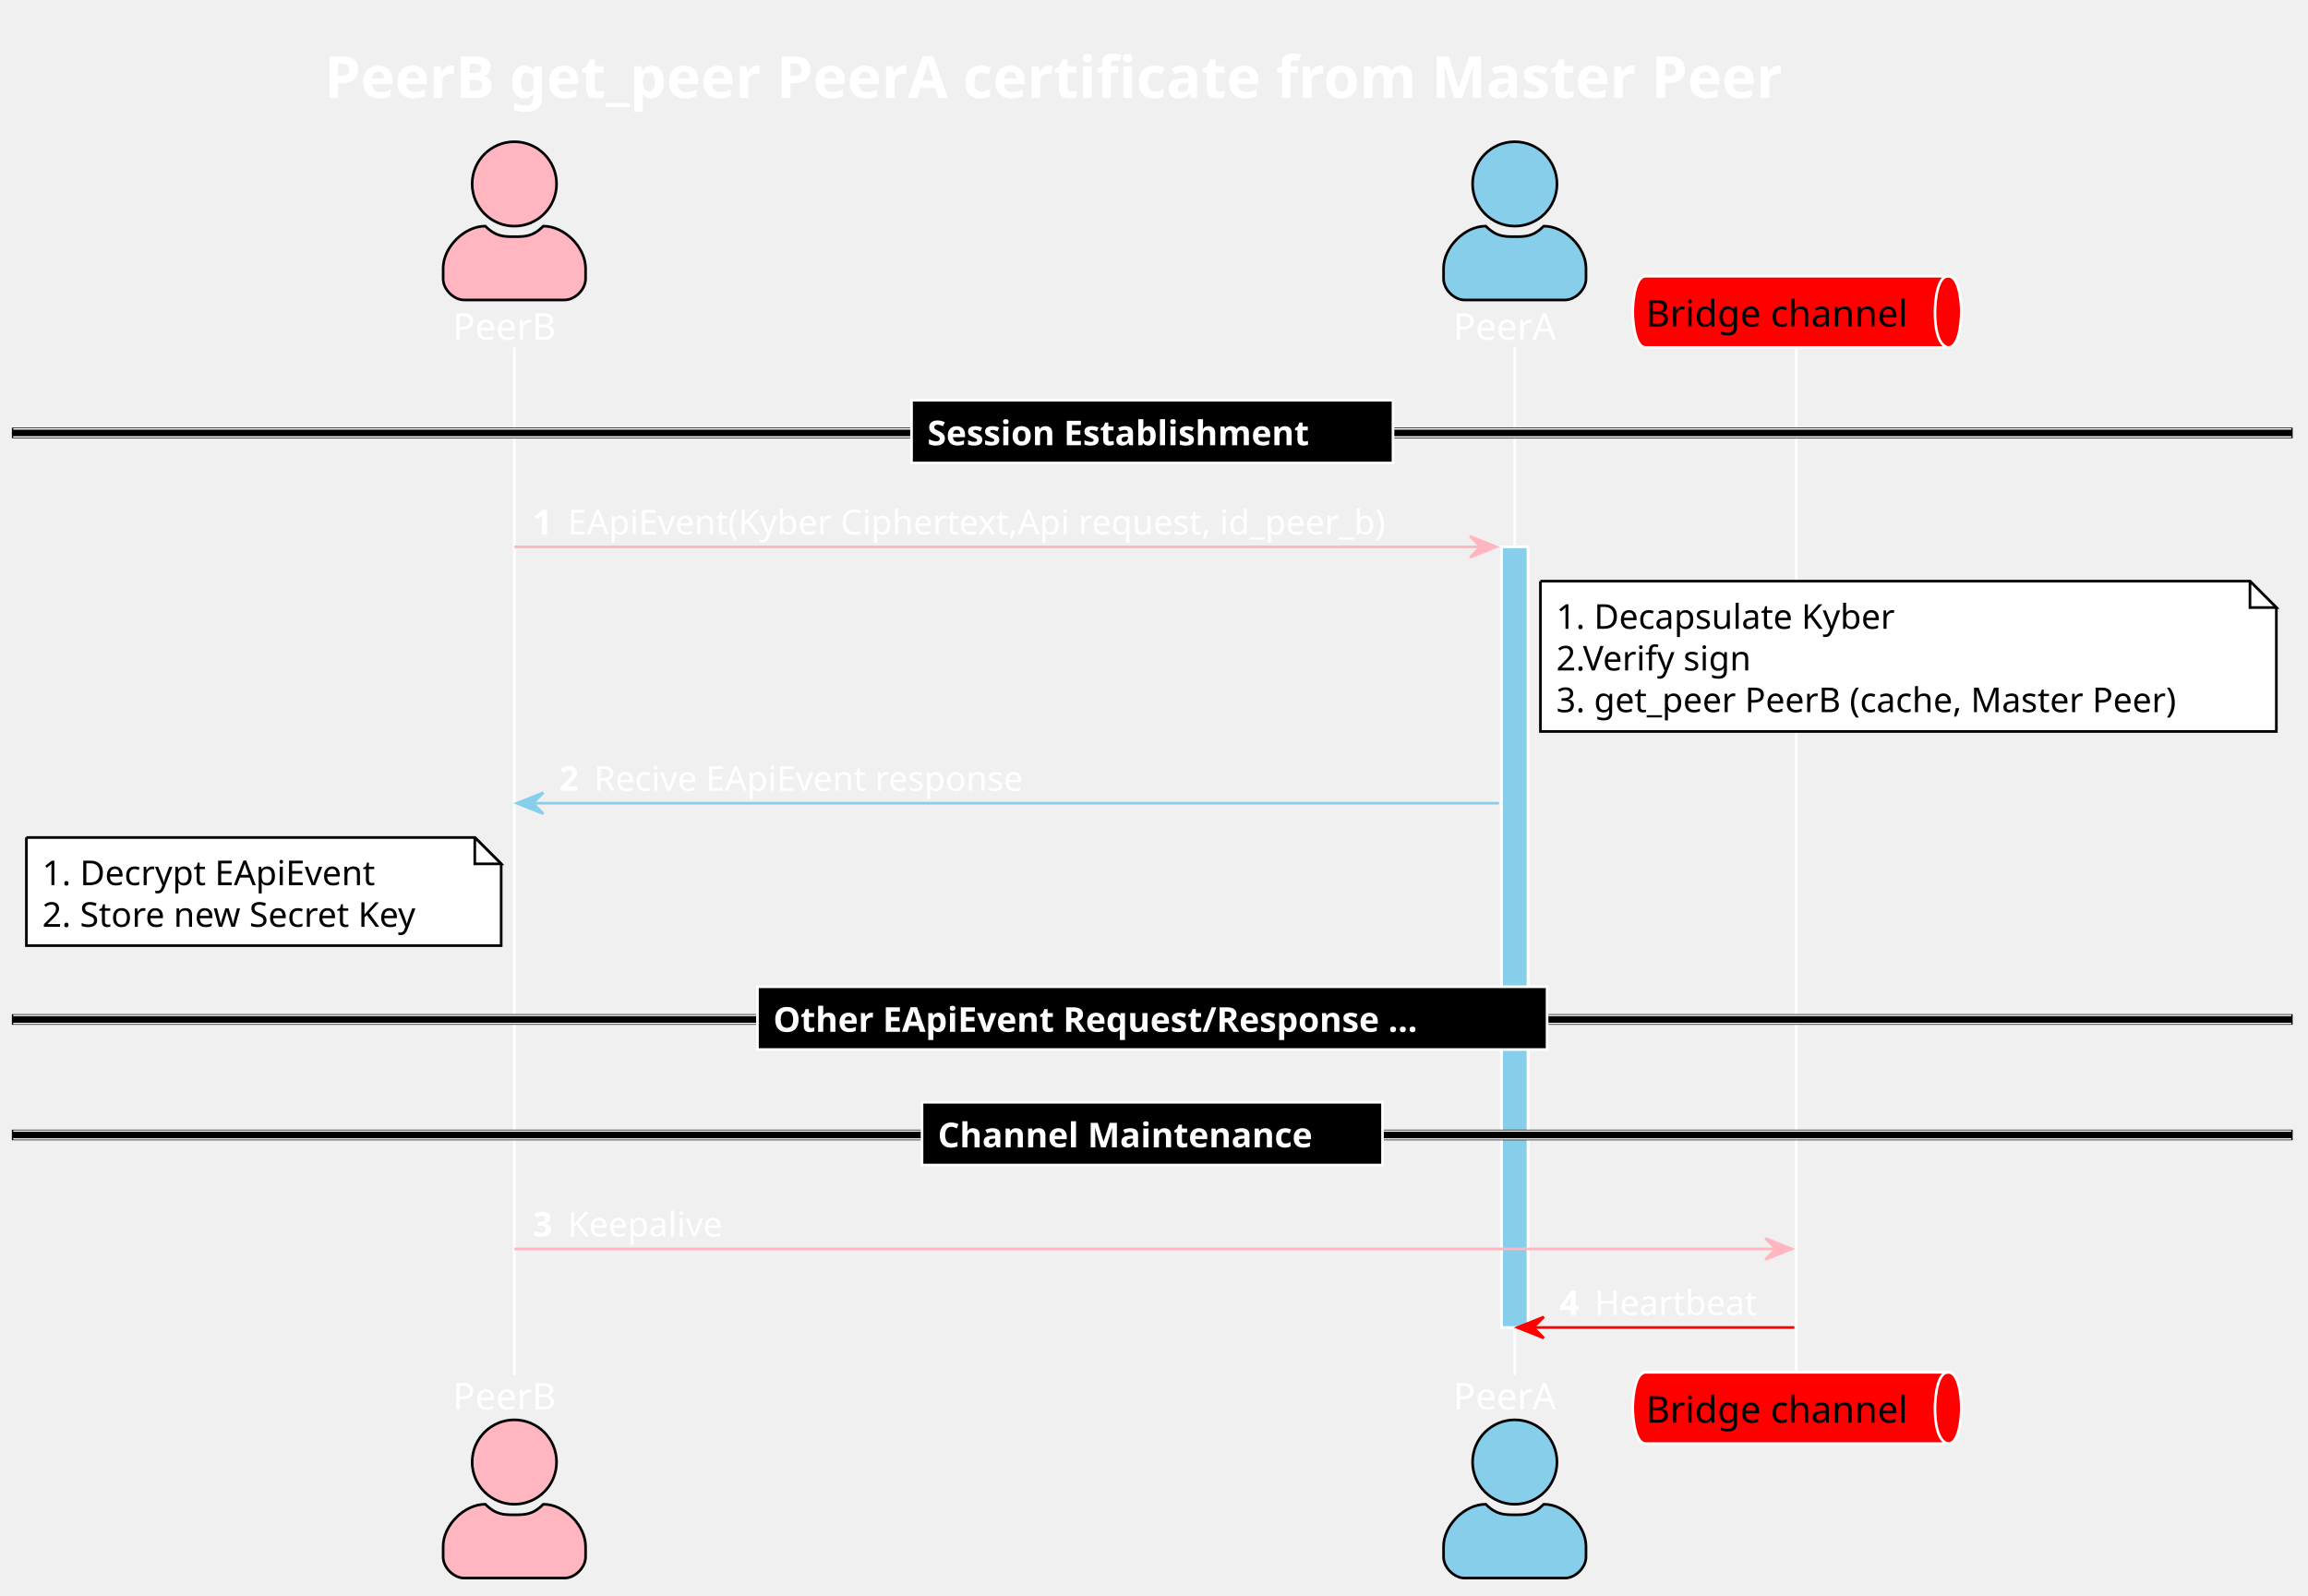
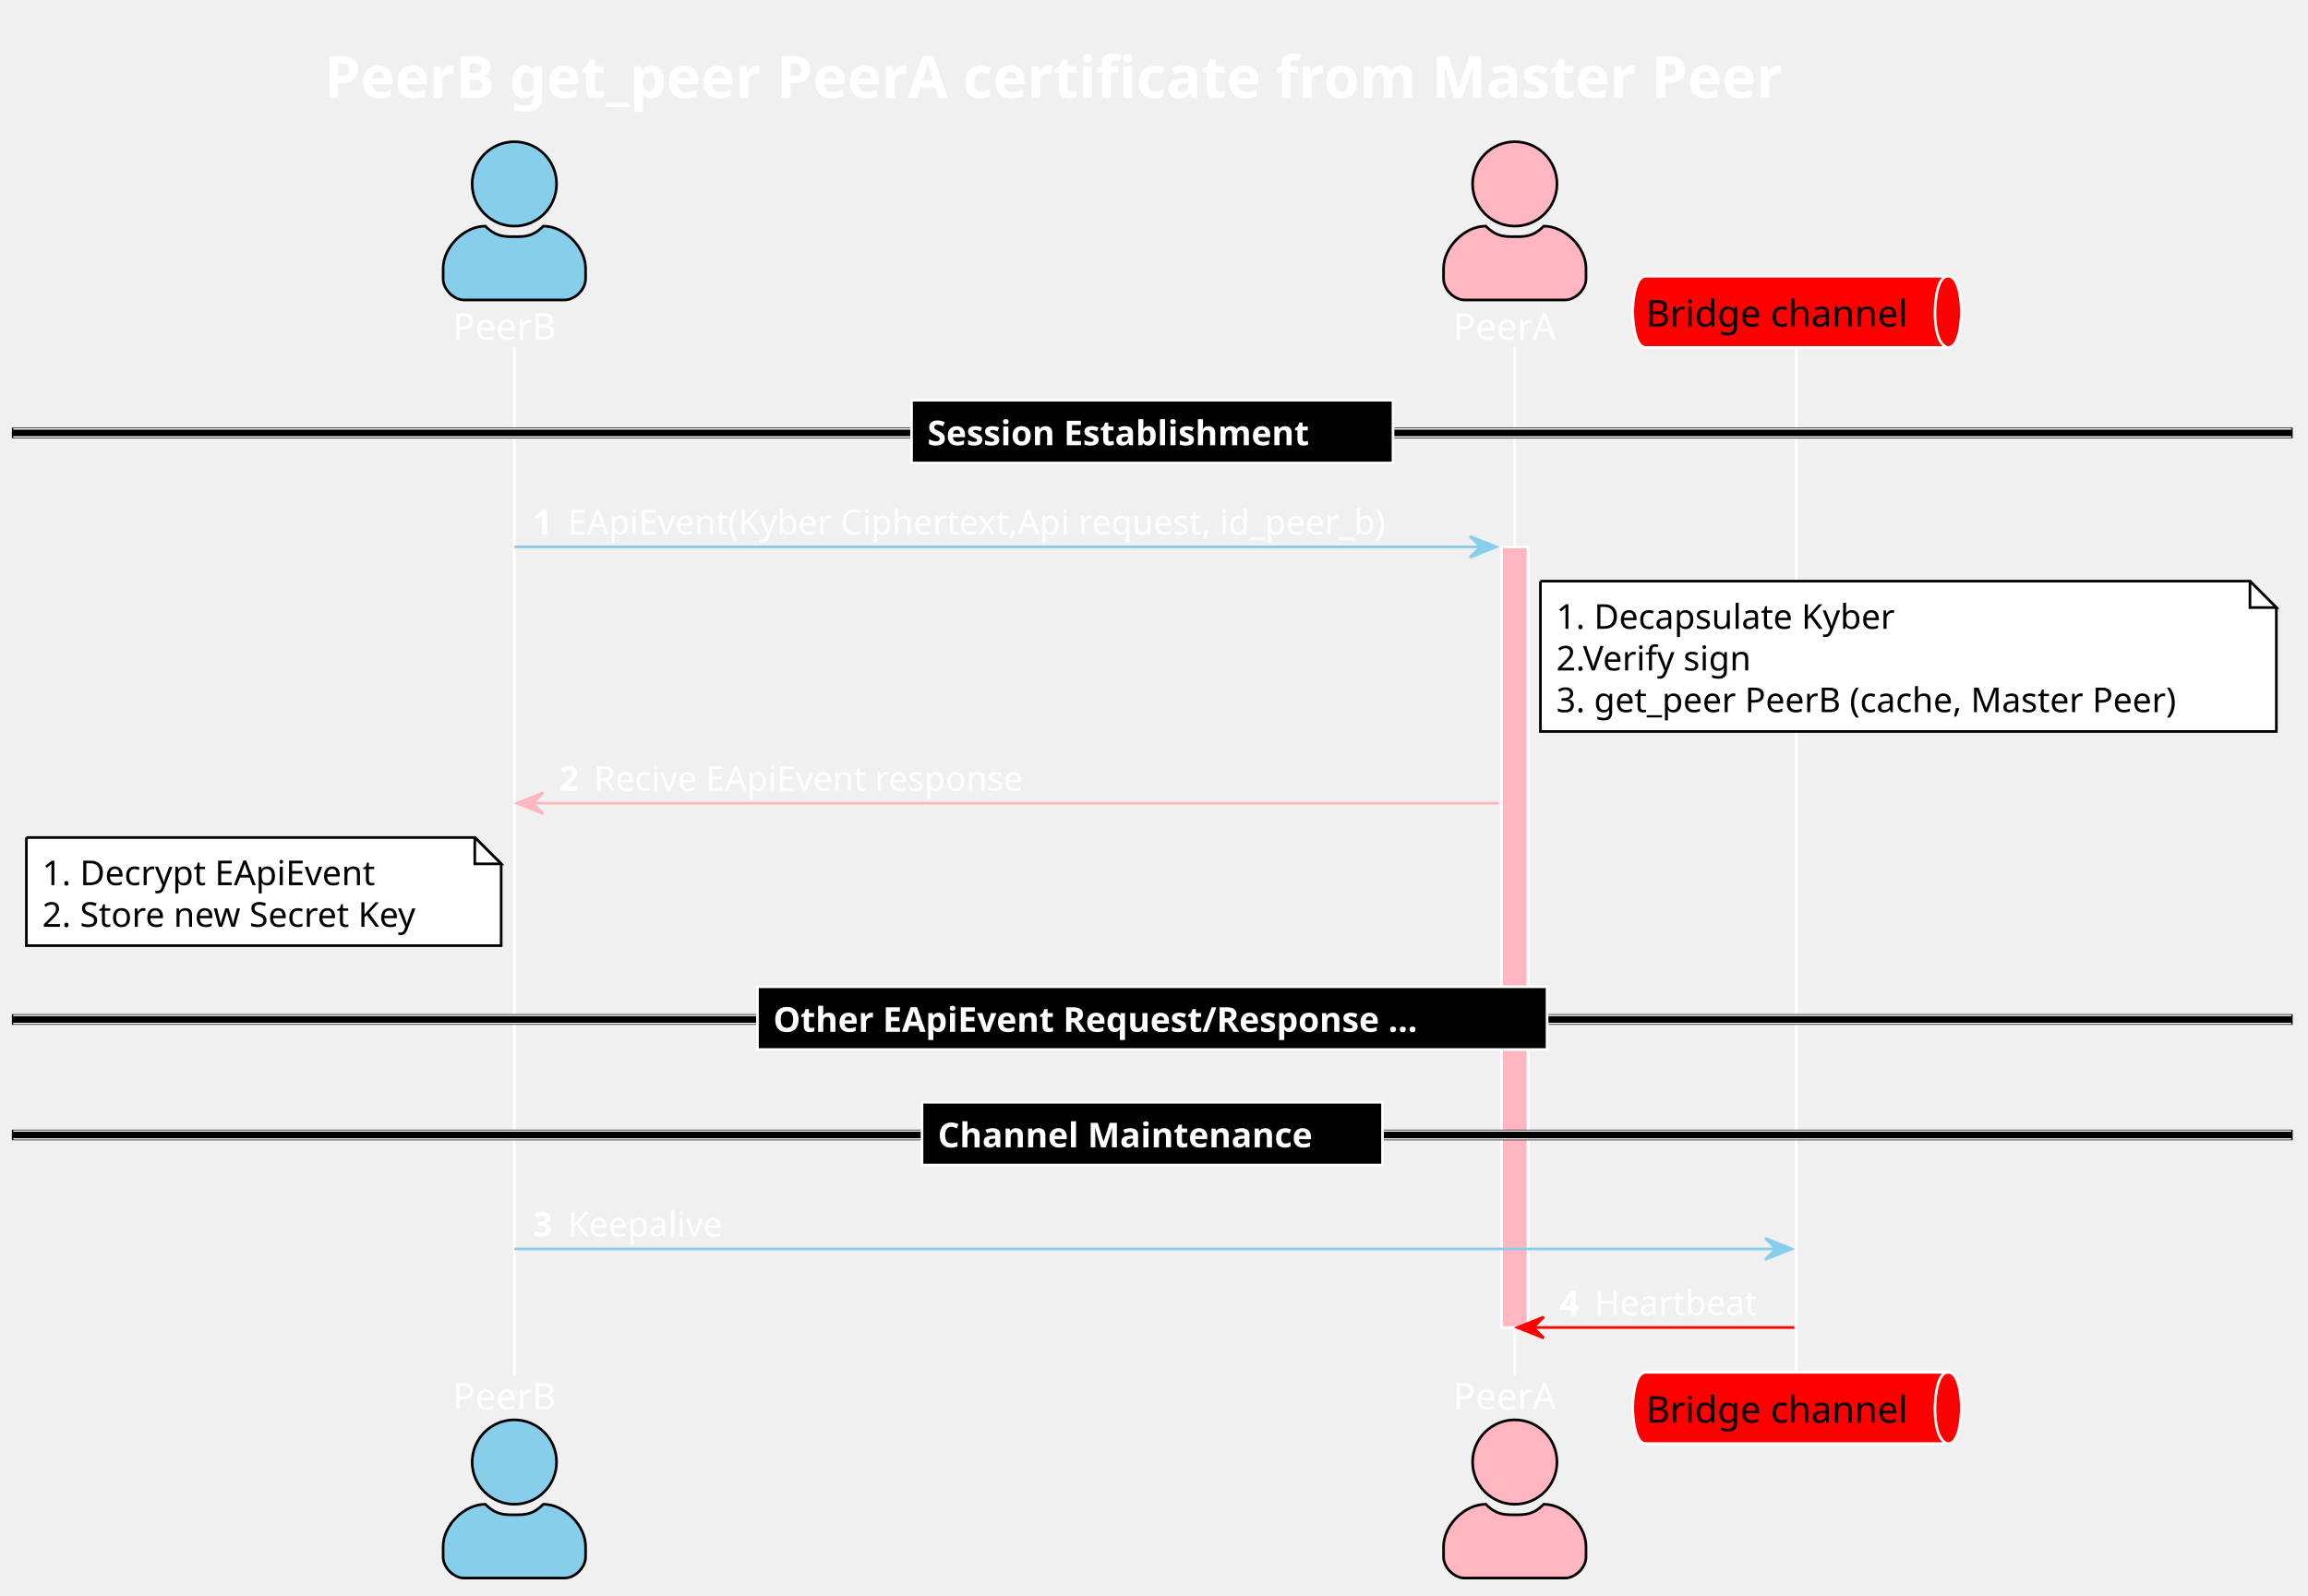
<svg xmlns="http://www.w3.org/2000/svg" contentStyleType="text/css" data-diagram-type="SEQUENCE" height="605px" preserveAspectRatio="none" style="width:875px;height:605px;background:#000000;" version="1.1" viewBox="0 0 875 605" width="875px" zoomAndPan="magnify">
  <defs />
  <g>
    <text fill="#FFFFFF" font-family="Verdana" font-size="22" font-weight="bold" lengthAdjust="spacing" textLength="626.871" x="122.907" y="37.118">PeerB get_peer PeerA certificate from Master Peer</text>
    <g>
-       <rect fill="#87CEEB" height="295.993" style="stroke:#FFFFFF;stroke-width:1;" width="10" x="569.279" y="207.351" />
+       <rect fill="#FFB6C1" height="295.993" style="stroke:#FFFFFF;stroke-width:1;" width="10" x="569.279" y="207.351" />
    </g>
    <g>
      <rect fill="#000000" fill-opacity="0" height="389.592" width="8" x="191" y="131.752" />
      <line style="stroke:#FFFFFF;stroke-width:1;" x1="195" x2="195" y1="131.752" y2="521.344" />
    </g>
    <g>
      <rect fill="#000000" fill-opacity="0" height="389.592" width="8" x="570.279" y="131.752" />
      <line style="stroke:#FFFFFF;stroke-width:1;" x1="574.279" x2="574.279" y1="131.752" y2="521.344" />
    </g>
    <g>
      <rect fill="#000000" fill-opacity="0" height="389.592" width="8" x="677.287" y="131.752" />
      <line style="stroke:#FFFFFF;stroke-width:1;" x1="680.995" x2="680.995" y1="131.752" y2="521.344" />
    </g>
    <g class="participant participant-head" data-participant="PB">
      <text fill="#FFFFFF" font-family="Verdana" font-size="14" lengthAdjust="spacing" textLength="40.694" x="171.653" y="128.812">PeerB</text>
-       <ellipse cx="195" cy="69.737" fill="#FFB6C1" rx="16" ry="16" style="stroke:#000000;stroke-width:1;" />
-       <path d="M195,89.737 C199,89.737 202,89.737 206,85.737 C214,85.737 222,93.737 222,101.737 L222,105.737 C222,109.737 218,113.737 214,113.737 L176,113.737 C172,113.737 168,109.737 168,105.737 L168,101.737 C168,93.737 176,85.737 184,85.737 C188,89.737 191,89.737 195,89.737" fill="#FFB6C1" style="stroke:#000000;stroke-width:1;" />
+       <ellipse cx="195" cy="69.737" fill="#87CEEB" rx="16" ry="16" style="stroke:#000000;stroke-width:1;" />
+       <path d="M195,89.737 C199,89.737 202,89.737 206,85.737 C214,85.737 222,93.737 222,101.737 L222,105.737 C222,109.737 218,113.737 214,113.737 L176,113.737 C172,113.737 168,109.737 168,105.737 L168,101.737 C168,93.737 176,85.737 184,85.737 C188,89.737 191,89.737 195,89.737" fill="#87CEEB" style="stroke:#000000;stroke-width:1;" />
    </g>
    <g class="participant participant-tail" data-participant="PB">
      <text fill="#FFFFFF" font-family="Verdana" font-size="14" lengthAdjust="spacing" textLength="40.694" x="171.653" y="534.419">PeerB</text>
-       <ellipse cx="195" cy="554.358" fill="#FFB6C1" rx="16" ry="16" style="stroke:#000000;stroke-width:1;" />
-       <path d="M195,574.358 C199,574.358 202,574.358 206,570.358 C214,570.358 222,578.358 222,586.358 L222,590.358 C222,594.358 218,598.358 214,598.358 L176,598.358 C172,598.358 168,594.358 168,590.358 L168,586.358 C168,578.358 176,570.358 184,570.358 C188,574.358 191,574.358 195,574.358" fill="#FFB6C1" style="stroke:#000000;stroke-width:1;" />
+       <ellipse cx="195" cy="554.358" fill="#87CEEB" rx="16" ry="16" style="stroke:#000000;stroke-width:1;" />
+       <path d="M195,574.358 C199,574.358 202,574.358 206,570.358 C214,570.358 222,578.358 222,586.358 L222,590.358 C222,594.358 218,598.358 214,598.358 L176,598.358 C172,598.358 168,594.358 168,590.358 L168,586.358 C168,578.358 176,570.358 184,570.358 C188,574.358 191,574.358 195,574.358" fill="#87CEEB" style="stroke:#000000;stroke-width:1;" />
    </g>
    <g class="participant participant-head" data-participant="PA">
      <text fill="#FFFFFF" font-family="Verdana" font-size="14" lengthAdjust="spacing" textLength="40.667" x="550.946" y="128.812">PeerA</text>
-       <ellipse cx="574.279" cy="69.737" fill="#87CEEB" rx="16" ry="16" style="stroke:#000000;stroke-width:1;" />
-       <path d="M574.279,89.737 C578.279,89.737 581.279,89.737 585.279,85.737 C593.279,85.737 601.279,93.737 601.279,101.737 L601.279,105.737 C601.279,109.737 597.279,113.737 593.279,113.737 L555.279,113.737 C551.279,113.737 547.279,109.737 547.279,105.737 L547.279,101.737 C547.279,93.737 555.279,85.737 563.279,85.737 C567.279,89.737 570.279,89.737 574.279,89.737" fill="#87CEEB" style="stroke:#000000;stroke-width:1;" />
+       <ellipse cx="574.279" cy="69.737" fill="#FFB6C1" rx="16" ry="16" style="stroke:#000000;stroke-width:1;" />
+       <path d="M574.279,89.737 C578.279,89.737 581.279,89.737 585.279,85.737 C593.279,85.737 601.279,93.737 601.279,101.737 L601.279,105.737 C601.279,109.737 597.279,113.737 593.279,113.737 L555.279,113.737 C551.279,113.737 547.279,109.737 547.279,105.737 L547.279,101.737 C547.279,93.737 555.279,85.737 563.279,85.737 C567.279,89.737 570.279,89.737 574.279,89.737" fill="#FFB6C1" style="stroke:#000000;stroke-width:1;" />
    </g>
    <g class="participant participant-tail" data-participant="PA">
      <text fill="#FFFFFF" font-family="Verdana" font-size="14" lengthAdjust="spacing" textLength="40.667" x="550.946" y="534.419">PeerA</text>
-       <ellipse cx="574.279" cy="554.358" fill="#87CEEB" rx="16" ry="16" style="stroke:#000000;stroke-width:1;" />
-       <path d="M574.279,574.358 C578.279,574.358 581.279,574.358 585.279,570.358 C593.279,570.358 601.279,578.358 601.279,586.358 L601.279,590.358 C601.279,594.358 597.279,598.358 593.279,598.358 L555.279,598.358 C551.279,598.358 547.279,594.358 547.279,590.358 L547.279,586.358 C547.279,578.358 555.279,570.358 563.279,570.358 C567.279,574.358 570.279,574.358 574.279,574.358" fill="#87CEEB" style="stroke:#000000;stroke-width:1;" />
+       <ellipse cx="574.279" cy="554.358" fill="#FFB6C1" rx="16" ry="16" style="stroke:#000000;stroke-width:1;" />
+       <path d="M574.279,574.358 C578.279,574.358 581.279,574.358 585.279,570.358 C593.279,570.358 601.279,578.358 601.279,586.358 L601.279,590.358 C601.279,594.358 597.279,598.358 593.279,598.358 L555.279,598.358 C551.279,598.358 547.279,594.358 547.279,590.358 L547.279,586.358 C547.279,578.358 555.279,570.358 563.279,570.358 C567.279,574.358 570.279,574.358 574.279,574.358" fill="#FFB6C1" style="stroke:#000000;stroke-width:1;" />
    </g>
    <g class="participant participant-head" data-participant="SC">
      <path d="M623.995,104.737 L738.578,104.737 C743.578,104.737 743.578,118.245 743.578,118.245 C743.578,118.245 743.578,131.752 738.578,131.752 L623.995,131.752 C618.995,131.752 618.995,118.245 618.995,118.245 C618.995,118.245 618.995,104.737 623.995,104.737" fill="#FF0000" style="stroke:#FFFFFF;stroke-width:1;" />
      <path d="M738.578,104.737 C733.578,104.737 733.578,118.245 733.578,118.245 C733.578,131.752 738.578,131.752 738.578,131.752" fill="none" style="stroke:#FFFFFF;stroke-width:1;" />
      <text fill="#000000" font-family="Verdana" font-size="14" lengthAdjust="spacing" textLength="104.583" x="623.995" y="123.812">Bridge channel</text>
    </g>
    <g class="participant participant-tail" data-participant="SC">
      <path d="M623.995,520.344 L738.578,520.344 C743.578,520.344 743.578,533.851 743.578,533.851 C743.578,533.851 743.578,547.358 738.578,547.358 L623.995,547.358 C618.995,547.358 618.995,533.851 618.995,533.851 C618.995,533.851 618.995,520.344 623.995,520.344" fill="#FF0000" style="stroke:#FFFFFF;stroke-width:1;" />
      <path d="M738.578,520.344 C733.578,520.344 733.578,533.851 733.578,533.851 C733.578,547.358 738.578,547.358 738.578,547.358" fill="none" style="stroke:#FFFFFF;stroke-width:1;" />
      <text fill="#000000" font-family="Verdana" font-size="14" lengthAdjust="spacing" textLength="104.583" x="623.995" y="539.419">Bridge channel</text>
    </g>
    <g>
-       <rect fill="#87CEEB" height="295.993" style="stroke:#FFFFFF;stroke-width:1;" width="10" x="569.279" y="207.351" />
+       <rect fill="#FFB6C1" height="295.993" style="stroke:#FFFFFF;stroke-width:1;" width="10" x="569.279" y="207.351" />
    </g>
    <rect fill="#000000" height="3" style="stroke:#000000;stroke-width:1;" width="863.686" x="5" y="162.652" />
    <line style="stroke:#FFFFFF;stroke-width:0.5;" x1="5" x2="868.686" y1="162.652" y2="162.652" />
    <line style="stroke:#FFFFFF;stroke-width:0.5;" x1="5" x2="868.686" y1="165.652" y2="165.652" />
    <rect fill="#000000" height="23.799" style="stroke:#FFFFFF;stroke-width:1;" width="182.53" x="345.578" y="151.752" />
    <text fill="#FFFFFF" font-family="Verdana" font-size="13" font-weight="bold" lengthAdjust="spacing" textLength="164.087" x="351.578" y="168.822">Session Establishment</text>
    <g class="message" data-participant-1="PB" data-participant-2="PA">
-       <polygon fill="#FFB6C1" points="557.279,203.351,567.279,207.351,557.279,211.351,561.279,207.351" style="stroke:#FFB6C1;stroke-width:1;" />
-       <line style="stroke:#FFB6C1;stroke-width:1;" x1="195" x2="563.279" y1="207.351" y2="207.351" />
+       <polygon fill="#87CEEB" points="557.279,203.351,567.279,207.351,557.279,211.351,561.279,207.351" style="stroke:#87CEEB;stroke-width:1;" />
+       <line style="stroke:#87CEEB;stroke-width:1;" x1="195" x2="563.279" y1="207.351" y2="207.351" />
      <text fill="#FFFFFF" font-family="Verdana" font-size="13" font-weight="bold" lengthAdjust="spacing" textLength="9.242" x="202" y="202.621">1</text>
      <text fill="#FFFFFF" font-family="Verdana" font-size="13" lengthAdjust="spacing" textLength="342.037" x="215.242" y="202.621">EApiEvent(Kyber Ciphertext,Api request, id_peer_b)</text>
    </g>
    <path d="M584,220.351 L584,277.351 L863,277.351 L863,230.351 L853,220.351 L584,220.351" fill="#FFFFFF" style="stroke:#000000;stroke-width:1;" />
    <path d="M853,220.351 L853,230.351 L863,230.351 L853,220.351" fill="#FFFFFF" style="stroke:#000000;stroke-width:1;" />
    <text fill="#000000" font-family="Verdana" font-size="13" lengthAdjust="spacing" textLength="139.909" x="590" y="238.42">1. Decapsulate Kyber</text>
    <text fill="#000000" font-family="Verdana" font-size="13" lengthAdjust="spacing" textLength="82.24" x="590" y="254.22">2.Verify sign</text>
    <text fill="#000000" font-family="Verdana" font-size="13" lengthAdjust="spacing" textLength="258.686" x="590" y="270.019">3. get_peer PeerB (cache, Master Peer)</text>
    <g class="message" data-participant-1="PA" data-participant-2="PB">
-       <polygon fill="#87CEEB" points="206,300.548,196,304.548,206,308.548,202,304.548" style="stroke:#87CEEB;stroke-width:1;" />
-       <line style="stroke:#87CEEB;stroke-width:1;" x1="200" x2="568.279" y1="304.548" y2="304.548" />
+       <polygon fill="#FFB6C1" points="206,300.548,196,304.548,206,308.548,202,304.548" style="stroke:#FFB6C1;stroke-width:1;" />
+       <line style="stroke:#FFB6C1;stroke-width:1;" x1="200" x2="568.279" y1="304.548" y2="304.548" />
      <text fill="#FFFFFF" font-family="Verdana" font-size="13" font-weight="bold" lengthAdjust="spacing" textLength="9.242" x="212" y="299.818">2</text>
      <text fill="#FFFFFF" font-family="Verdana" font-size="13" lengthAdjust="spacing" textLength="176.281" x="225.242" y="299.818">Recive EApiEvent response</text>
    </g>
    <path d="M10,317.548 L10,358.548 L190,358.548 L190,327.548 L180,317.548 L10,317.548" fill="#FFFFFF" style="stroke:#000000;stroke-width:1;" />
    <path d="M180,317.548 L180,327.548 L190,327.548 L180,317.548" fill="#FFFFFF" style="stroke:#000000;stroke-width:1;" />
    <text fill="#000000" font-family="Verdana" font-size="13" lengthAdjust="spacing" textLength="138.912" x="16" y="335.618">1. Decrypt EApiEvent</text>
    <text fill="#000000" font-family="Verdana" font-size="13" lengthAdjust="spacing" textLength="159.339" x="16" y="351.417">2. Store new Secret Key</text>
    <rect fill="#000000" height="3" style="stroke:#000000;stroke-width:1;" width="863.686" x="5" y="385.046" />
    <line style="stroke:#FFFFFF;stroke-width:0.5;" x1="5" x2="868.686" y1="385.046" y2="385.046" />
    <line style="stroke:#FFFFFF;stroke-width:0.5;" x1="5" x2="868.686" y1="388.046" y2="388.046" />
    <rect fill="#000000" height="23.799" style="stroke:#FFFFFF;stroke-width:1;" width="299.365" x="287.16" y="374.147" />
    <text fill="#FFFFFF" font-family="Verdana" font-size="13" font-weight="bold" lengthAdjust="spacing" textLength="280.922" x="293.16" y="391.216">Other EApiEvent Request/Response ...</text>
    <rect fill="#000000" height="3" style="stroke:#000000;stroke-width:1;" width="863.686" x="5" y="428.846" />
    <line style="stroke:#FFFFFF;stroke-width:0.5;" x1="5" x2="868.686" y1="428.846" y2="428.846" />
    <line style="stroke:#FFFFFF;stroke-width:0.5;" x1="5" x2="868.686" y1="431.846" y2="431.846" />
    <rect fill="#000000" height="23.799" style="stroke:#FFFFFF;stroke-width:1;" width="174.589" x="349.548" y="417.946" />
    <text fill="#FFFFFF" font-family="Verdana" font-size="13" font-weight="bold" lengthAdjust="spacing" textLength="156.146" x="355.548" y="435.016">Channel Maintenance</text>
    <g class="message" data-participant-1="PB" data-participant-2="SC">
-       <polygon fill="#FFB6C1" points="669.287,469.544,679.287,473.544,669.287,477.544,673.287,473.544" style="stroke:#FFB6C1;stroke-width:1;" />
-       <line style="stroke:#FFB6C1;stroke-width:1;" x1="195" x2="675.287" y1="473.544" y2="473.544" />
+       <polygon fill="#87CEEB" points="669.287,469.544,679.287,473.544,669.287,477.544,673.287,473.544" style="stroke:#87CEEB;stroke-width:1;" />
+       <line style="stroke:#87CEEB;stroke-width:1;" x1="195" x2="675.287" y1="473.544" y2="473.544" />
      <text fill="#FFFFFF" font-family="Verdana" font-size="13" font-weight="bold" lengthAdjust="spacing" textLength="9.242" x="202" y="468.815">3</text>
      <text fill="#FFFFFF" font-family="Verdana" font-size="13" lengthAdjust="spacing" textLength="62.975" x="215.242" y="468.815">Keepalive</text>
    </g>
    <g class="message" data-participant-1="SC" data-participant-2="PA">
      <polygon fill="#FF0000" points="585.279,499.344,575.279,503.344,585.279,507.344,581.279,503.344" style="stroke:#FF0000;stroke-width:1;" />
      <line style="stroke:#FF0000;stroke-width:1;" x1="579.279" x2="680.287" y1="503.344" y2="503.344" />
      <text fill="#FFFFFF" font-family="Verdana" font-size="13" font-weight="bold" lengthAdjust="spacing" textLength="9.242" x="591.279" y="498.614">4</text>
      <text fill="#FFFFFF" font-family="Verdana" font-size="13" lengthAdjust="spacing" textLength="64.765" x="604.521" y="498.614">Heartbeat</text>
    </g>
  </g>
</svg>
